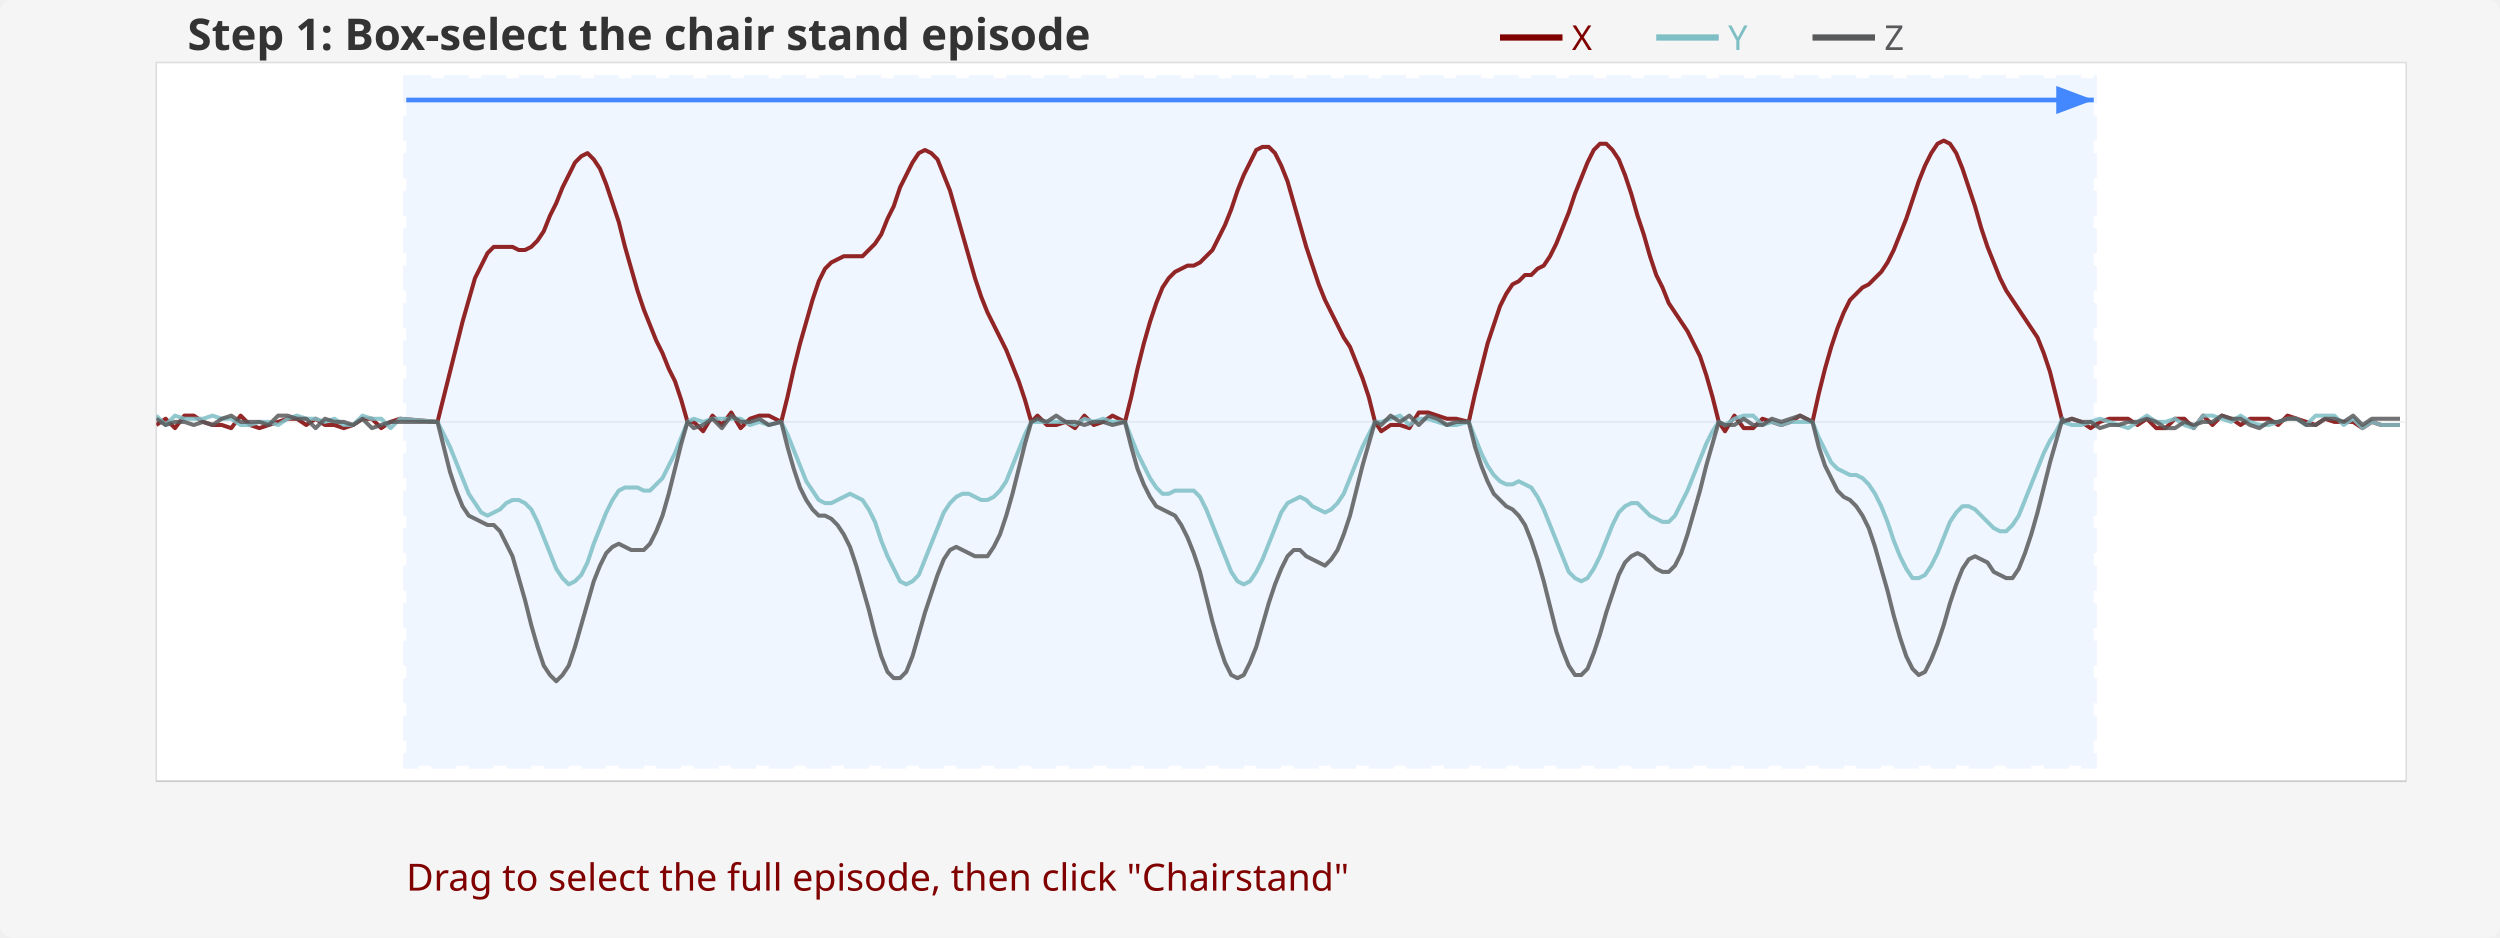
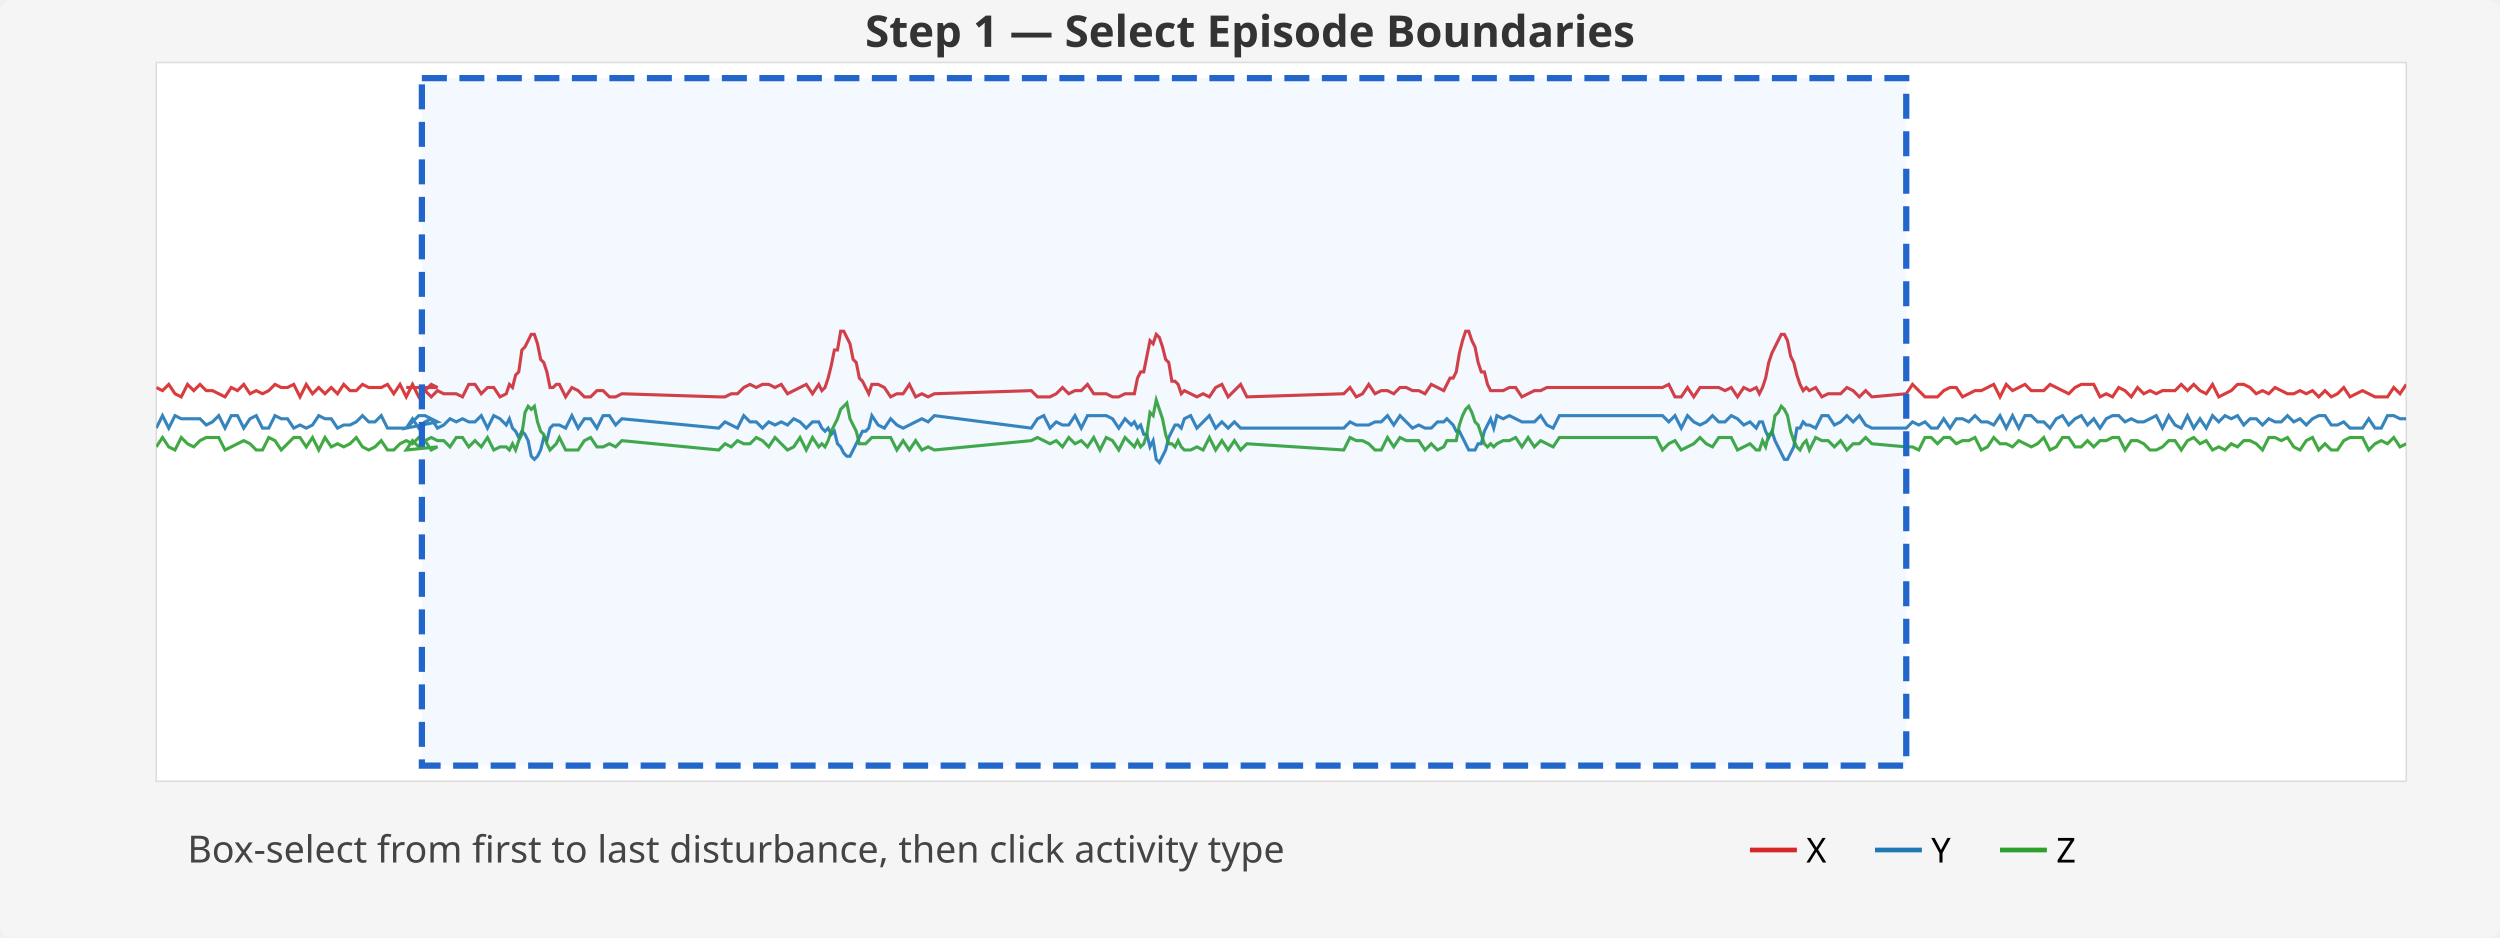
<svg xmlns="http://www.w3.org/2000/svg" width="800" height="300" viewBox="0 0 800 300">
  <style>
    .title { font: bold 14px sans-serif; fill: #333; }
-     .instruction { font: 12px sans-serif; fill: #800000; }
    .legend-text { font: 11px sans-serif; }
+     .instruction { font: 12px sans-serif; fill: #444; }
  </style>
  <defs>
-     <clipPath id="s1-plot">
+     <clipPath id="s1-clip">
      <rect x="50" y="20" width="720" height="230" />
    </clipPath>
  </defs>
  <rect width="800" height="300" fill="#f5f5f5" rx="4" />
  <rect x="50" y="20" width="720" height="230" fill="white" stroke="#ddd" stroke-width="0.5" />
-   <text x="60" y="16" class="title">Step 1: Box-select the chair stand episode</text>
-   <line x1="480" y1="12" x2="500" y2="12" stroke="#800000" stroke-width="2" />
-   <text x="503" y="16" class="legend-text" fill="#800000">X</text>
-   <line x1="530" y1="12" x2="550" y2="12" stroke="#7EBEC5" stroke-width="2" />
-   <text x="553" y="16" class="legend-text" fill="#7EBEC5">Y</text>
-   <line x1="580" y1="12" x2="600" y2="12" stroke="#58595b" stroke-width="2" />
-   <text x="603" y="16" class="legend-text" fill="#58595b">Z</text>
-   <line x1="50" y1="135" x2="770" y2="135" stroke="#eee" stroke-width="0.5" />
-   <rect x="130" y="25" width="540" height="220" fill="#4488ff" opacity="0.08" stroke="#4488ff" stroke-width="2" stroke-dasharray="8,4" />
-   <line x1="130" y1="32" x2="670" y2="32" stroke="#4488ff" stroke-width="1.5" marker-end="url(#arrowhead)" />
-   <defs>
-     <marker id="arrowhead" markerWidth="8" markerHeight="6" refX="8" refY="3" orient="auto">
-       <path d="M0,0 L8,3 L0,6 Z" fill="#4488ff" />
-     </marker>
-   </defs>
-   <g clip-path="url(#s1-plot)">
-     <polyline fill="none" stroke="#800000" stroke-width="1.3" opacity="0.85" stroke-linejoin="round" points="50,136 53,134 56,137 59,133 62,133 65,135 68,136 71,136 74,137 77,133 80,136 83,137 86,136 89,135 92,134 95,134 98,136 101,134 104,136 107,136 110,137 113,136 116,134 119,134 122,137 125,135 128,134 140,135 142,127 144,119 146,111 148,103 150,96 152,89 154,85 156,81 158,79 160,79 162,79 164,79 166,80 168,80 170,79 172,77 174,74 176,69 178,65 180,60 182,56 184,52 186,50 188,49 190,51 192,54 194,59 196,65 198,71 200,79 202,86 204,93 206,99 208,104 210,109 212,113 214,118 216,122 218,128 220,135 222,135 225,138 228,133 231,136 234,132 237,137 240,134 243,133 246,133 250,135 252,127 254,118 256,110 258,103 260,96 262,90 264,86 266,84 268,83 270,82 272,82 274,82 276,82 278,80 280,78 282,75 284,70 286,66 288,60 290,56 292,52 294,49 296,48 298,49 300,51 302,56 304,61 306,68 308,75 310,82 312,89 314,95 316,100 318,104 320,108 322,112 324,117 326,122 328,128 330,135 332,133 335,136 338,136 341,135 344,137 347,133 350,136 353,135 356,133 360,135 362,127 364,118 366,110 368,103 370,97 372,92 374,89 376,87 378,86 380,85 382,85 384,84 386,82 388,80 390,76 392,72 394,67 396,61 398,56 400,52 402,48 404,47 406,47 408,49 410,53 412,58 414,65 416,72 418,79 420,85 422,91 424,96 426,100 428,104 430,108 432,111 434,116 436,121 438,127 440,135 442,138 445,136 448,136 451,137 454,132 457,132 460,133 463,134 466,134 470,135 472,126 474,118 476,110 478,104 480,98 482,94 484,91 486,90 488,88 490,88 492,86 494,85 496,82 498,78 500,73 502,68 504,62 506,57 508,52 510,48 512,46 514,46 516,48 518,51 520,56 522,62 524,69 526,75 528,82 530,88 532,92 534,97 536,100 538,103 540,106 542,110 544,114 546,120 548,127 550,135 552,138 555,133 558,137 561,137 564,134 567,135 570,136 573,135 576,133 580,135 582,126 584,118 586,111 588,105 590,100 592,96 594,94 596,92 598,91 600,89 602,87 604,84 606,80 608,75 610,70 612,64 614,58 616,53 618,49 620,46 622,45 624,46 626,49 628,54 630,60 632,66 634,73 636,79 638,84 640,89 642,93 644,96 646,99 648,102 650,105 652,108 654,113 656,119 658,127 660,135 660,135 663,134 666,135 669,137 672,135 675,134 678,134 681,134 684,136 687,134 690,137 693,137 696,134 699,134 702,137 705,133 708,136 711,133 714,134 717,136 720,134 723,134 726,134 729,136 732,133 735,134 738,135 741,136 744,134 747,135 750,135 753,135 756,137 759,135 762,136 765,136 768,136" />
-     <polyline fill="none" stroke="#7EBEC5" stroke-width="1.3" opacity="0.85" stroke-linejoin="round" points="50,133 53,136 56,133 59,134 62,134 65,134 68,133 71,134 74,134 77,136 80,136 83,135 86,135 89,136 92,134 95,133 98,134 101,134 104,135 107,134 110,136 113,136 116,133 119,134 122,134 125,137 128,134 140,135 142,139 144,143 146,148 148,153 150,158 152,161 154,164 156,165 158,164 160,163 162,161 164,160 166,160 168,161 170,163 172,167 174,172 176,177 178,182 180,185 182,187 184,186 186,184 188,180 190,174 192,169 194,164 196,160 198,157 200,156 202,156 204,156 206,157 208,157 210,155 212,153 214,149 216,145 218,140 220,135 222,134 225,135 228,134 231,134 234,134 237,134 240,136 243,135 246,136 250,135 252,139 254,144 256,149 258,154 260,157 262,160 264,161 266,161 268,160 270,159 272,158 274,159 276,160 278,163 280,167 282,173 284,178 286,182 288,186 290,187 292,186 294,184 296,179 298,174 300,169 302,164 304,161 306,159 308,158 310,158 312,159 314,160 316,160 318,159 320,157 322,154 324,149 326,144 328,139 330,135 332,135 335,135 338,135 341,135 344,136 347,134 350,135 353,134 356,135 360,135 362,140 364,145 366,149 368,153 370,156 372,158 374,158 376,157 378,157 380,157 382,157 384,159 386,163 388,168 390,173 392,178 394,183 396,186 398,187 400,186 402,183 404,179 406,174 408,169 410,164 412,161 414,160 416,159 418,160 420,162 422,163 424,164 426,163 428,161 430,158 432,153 434,148 436,143 438,139 440,135 442,135 445,134 448,133 451,136 454,134 457,134 460,135 463,136 466,136 470,135 472,140 474,145 476,149 478,152 480,154 482,155 484,155 486,154 488,155 490,156 492,159 494,163 496,168 498,173 500,178 502,183 504,185 506,186 508,185 510,182 512,178 514,173 516,168 518,164 520,162 522,161 524,161 526,163 528,165 530,166 532,167 534,167 536,165 538,161 540,157 542,152 544,147 546,142 548,138 550,135 552,136 555,134 558,133 561,133 564,136 567,135 570,136 573,135 576,135 580,135 582,140 584,144 586,148 588,150 590,151 592,152 594,152 596,153 598,155 600,158 602,162 604,167 606,173 608,178 610,182 612,185 614,185 616,184 618,181 620,177 622,172 624,167 626,164 628,162 630,162 632,163 634,165 636,167 638,169 640,170 642,170 644,168 646,165 648,160 650,155 652,150 654,145 656,141 658,138 660,134 660,135 663,136 666,136 669,135 672,134 675,135 678,136 681,137 684,135 687,133 690,135 693,135 696,134 699,136 702,137 705,133 708,133 711,134 714,135 717,133 720,135 723,136 726,136 729,135 732,134 735,134 738,136 741,133 744,133 747,133 750,136 753,134 756,137 759,135 762,136 765,136 768,136" />
-     <polyline fill="none" stroke="#58595b" stroke-width="1.3" opacity="0.85" stroke-linejoin="round" points="50,134 53,136 56,135 59,135 62,136 65,135 68,136 71,134 74,133 77,135 80,135 83,135 86,136 89,133 92,133 95,134 98,134 101,137 104,134 107,135 110,135 113,136 116,134 119,137 122,136 125,135 128,135 140,135 142,143 144,151 146,157 148,162 150,165 152,166 154,167 156,168 158,168 160,170 162,174 164,178 166,185 168,192 170,200 172,207 174,213 176,216 178,218 180,216 182,213 184,207 186,200 188,193 190,186 192,181 194,177 196,175 198,174 200,175 202,176 204,176 206,176 208,174 210,170 212,165 214,158 216,150 218,142 220,135 222,137 225,136 228,134 231,137 234,133 237,135 240,135 243,134 246,136 250,135 252,143 254,150 256,156 258,160 260,163 262,165 264,165 266,166 268,168 270,171 272,175 274,181 276,188 278,195 280,203 282,210 284,215 286,217 288,217 290,215 292,210 294,203 296,196 298,190 300,184 302,179 304,176 306,175 308,176 310,177 312,178 314,178 316,178 318,175 320,171 322,165 324,158 326,150 328,142 330,135 332,134 335,135 338,133 341,135 344,135 347,136 350,135 353,135 356,136 360,135 362,143 364,150 366,155 368,159 370,162 372,163 374,164 376,165 378,168 380,172 382,177 384,183 386,191 388,199 390,206 392,212 394,216 396,217 398,216 400,212 402,207 404,200 406,193 408,187 410,182 412,178 414,176 416,176 418,178 420,179 422,180 424,181 426,179 428,176 430,171 432,165 434,157 436,149 438,142 440,135 442,136 445,133 448,135 451,133 454,136 457,133 460,134 463,136 466,135 470,135 472,143 474,149 476,154 478,158 480,160 482,162 484,163 486,165 488,168 490,173 492,179 494,186 496,194 498,202 500,208 502,213 504,216 506,216 508,214 510,209 512,203 514,196 516,190 518,184 520,180 522,178 524,177 526,178 528,180 530,182 532,183 534,183 536,181 538,177 540,171 542,164 544,157 546,149 548,142 550,135 552,136 555,136 558,134 561,136 564,136 567,134 570,135 573,134 576,133 580,135 582,143 584,149 586,153 588,157 590,159 592,160 594,162 596,165 598,169 600,175 602,182 604,189 606,197 608,204 610,210 612,214 614,216 616,215 618,211 620,206 622,200 624,193 626,187 628,182 630,179 632,178 634,179 636,180 638,183 640,184 642,185 644,185 646,182 648,177 650,171 652,164 654,156 656,148 658,141 660,134 660,135 663,134 666,135 669,135 672,137 675,136 678,136 681,135 684,135 687,134 690,135 693,137 696,137 699,135 702,136 705,135 708,135 711,133 714,134 717,134 720,136 723,137 726,135 729,135 732,134 735,134 738,136 741,136 744,134 747,134 750,135 753,133 756,136 759,134 762,134 765,134 768,134" />
-   </g>
-   <line x1="50" y1="250" x2="770" y2="250" stroke="#ccc" stroke-width="0.5" />
-   <text x="130" y="285" class="instruction">Drag to select the full episode, then click "Chairstand"</text>
+   <text x="400" y="15" text-anchor="middle" class="title">Step 1 — Select Episode Boundaries</text>
+   <line x1="560" y1="272" x2="575" y2="272" stroke="#d62728" stroke-width="1.5" />
+   <text x="578" y="276" class="legend-text">X</text>
+   <line x1="600" y1="272" x2="615" y2="272" stroke="#1f77b4" stroke-width="1.5" />
+   <text x="618" y="276" class="legend-text">Y</text>
+   <line x1="640" y1="272" x2="655" y2="272" stroke="#2ca02c" stroke-width="1.5" />
+   <text x="658" y="276" class="legend-text">Z</text>
+   <polyline clip-path="url(#s1-clip)" fill="none" stroke="#d62728" stroke-width="1" opacity="0.9" points="50,124 52,125 54,123 56,126 58,127 60,123 62,125 64,123 66,125 68,125 70,126 72,127 74,124 76,125 78,123 80,126 82,125 84,126 86,125 88,123 90,124 92,124 94,123 96,127 98,123 100,126 102,124 104,126 106,124 108,126 110,123 112,125 114,125 116,123 118,124 120,124 122,124 124,123 126,126 128,123 130,127 132,123 134,127 136,125 138,123 140,124 130,124 132,124 134,124 136,125 138,127 140,125 142,126 144,126 146,126 148,127 150,123 152,123 154,126 156,124 158,124 160,127 162,126 163,123 164,124 165,120 166,119 167,112 168,111 169,109 170,107 171,107 172,110 173,115 174,116 175,119 176,124 177,124 178,123 179,123 181,127 183,124 185,125 187,127 189,127 191,125 193,125 195,127 197,127 199,126 230,127 232,127 234,126 236,126 238,124 240,123 242,124 244,123 246,123 248,124 250,123 252,126 254,125 256,124 258,123 260,126 262,123 263,125 264,124 265,121 266,117 267,112 268,112 269,106 270,106 271,108 272,110 273,115 274,116 275,121 276,122 277,124 278,126 279,123 281,123 283,124 285,127 287,126 289,126 291,123 293,127 295,126 297,127 299,126 330,125 332,127 334,127 336,127 338,126 340,124 342,126 344,125 346,125 348,123 350,126 352,126 354,126 356,127 358,127 360,126 362,126 363,126 364,121 365,119 366,119 367,114 368,109 369,110 370,107 371,108 372,111 373,115 374,116 375,122 376,122 377,123 378,126 379,125 381,126 383,127 385,126 387,127 389,124 391,123 393,127 395,125 397,123 399,127 430,126 432,124 434,127 436,126 438,123 440,126 442,125 444,125 446,126 448,124 450,124 452,125 454,125 456,126 458,123 460,124 462,125 463,123 464,121 465,121 466,119 467,113 468,109 469,106 470,106 471,109 472,111 473,116 474,119 475,119 476,123 477,125 478,125 479,125 481,125 483,124 485,124 487,127 489,126 491,125 493,125 495,124 497,124 499,124 530,124 532,124 534,123 536,127 538,127 540,124 542,127 544,124 546,124 548,124 550,124 552,125 554,124 556,127 558,124 560,125 562,124 563,126 564,124 565,121 566,116 567,113 568,111 569,109 570,107 571,107 572,109 573,114 574,116 575,120 576,123 577,125 578,124 579,125 581,124 583,127 585,126 587,126 589,126 591,124 593,125 595,127 597,125 599,127 610,126 612,123 614,125 616,127 618,127 620,127 622,125 624,124 626,124 628,127 630,126 632,125 634,125 636,124 638,123 640,127 642,123 644,125 646,124 648,123 650,125 652,125 654,125 656,123 658,124 660,125 662,126 664,124 666,123 668,123 670,123 672,127 674,126 676,127 678,124 680,125 682,127 684,124 686,126 688,125 690,126 692,125 694,125 696,125 698,123 700,125 702,123 704,125 706,126 708,123 710,127 712,126 714,125 716,123 718,123 720,124 722,126 724,125 726,126 728,124 730,125 732,126 734,126 736,125 738,126 740,125 742,127 744,125 746,127 748,126 750,124 752,127 754,126 756,125 758,126 760,127 762,127 764,127 766,124 768,126 770,123" />
+   <polyline clip-path="url(#s1-clip)" fill="none" stroke="#1f77b4" stroke-width="1" opacity="0.9" points="50,137 52,133 54,137 56,133 58,134 60,134 62,134 64,134 66,136 68,135 70,133 72,137 74,133 76,133 78,137 80,134 82,133 84,137 86,137 88,133 90,134 92,134 94,137 96,136 98,137 100,136 102,133 104,134 106,134 108,137 110,136 112,136 114,135 116,133 118,135 120,135 122,133 124,137 126,137 128,137 130,137 132,134 134,137 136,135 138,134 140,135 130,137 132,135 134,133 136,133 138,134 140,137 142,136 144,134 146,135 148,134 150,135 152,135 154,133 156,137 158,133 160,134 162,136 163,134 164,137 165,138 166,140 167,138 168,139 169,141 170,146 171,147 172,146 173,144 174,140 175,141 176,137 177,136 178,136 179,136 181,137 183,133 185,137 187,134 189,134 191,137 193,133 195,133 197,136 199,134 230,137 232,135 234,136 236,137 238,133 240,135 242,135 244,137 246,135 248,136 250,135 252,136 254,134 256,135 258,137 260,135 262,135 263,137 264,138 265,137 266,139 267,138 268,142 269,143 270,145 271,146 272,146 273,144 274,142 275,140 276,138 277,138 278,137 279,133 281,136 283,137 285,134 287,136 289,137 291,136 293,135 295,134 297,135 299,133 330,137 332,134 334,133 336,137 338,135 340,136 342,136 344,133 346,137 348,133 350,133 352,133 354,133 356,134 358,137 360,134 362,136 363,135 364,137 365,136 366,139 367,139 368,143 369,141 370,147 371,148 372,146 373,144 374,140 375,138 376,136 377,136 378,137 379,134 381,133 383,137 385,135 387,133 389,137 391,135 393,137 395,135 397,137 399,137 430,137 432,135 434,136 436,136 438,136 440,135 442,135 444,133 446,136 448,133 450,135 452,137 454,136 456,137 458,137 460,135 462,135 463,134 464,135 465,136 466,138 467,138 468,140 469,142 470,144 471,144 472,144 473,142 474,142 475,138 476,136 477,134 478,137 479,133 481,134 483,133 485,134 487,135 489,135 491,135 493,133 495,136 497,137 499,133 530,133 532,133 534,135 536,133 538,137 540,133 542,135 544,136 546,135 548,133 550,135 552,135 554,133 556,134 558,136 560,135 562,137 563,135 564,135 565,138 566,140 567,138 568,141 569,143 570,145 571,147 572,147 573,145 574,143 575,137 576,137 577,135 578,136 579,136 581,137 583,133 585,133 587,136 589,135 591,133 593,135 595,133 597,136 599,137 610,137 612,135 614,136 616,135 618,137 620,137 622,134 624,137 626,134 628,134 630,135 632,133 634,135 636,135 638,136 640,133 642,137 644,133 646,137 648,133 650,133 652,135 654,135 656,137 658,134 660,133 662,136 664,134 666,133 668,136 670,134 672,137 674,134 676,133 678,133 680,135 682,134 684,135 686,135 688,134 690,133 692,137 694,133 696,136 698,137 700,133 702,137 704,134 706,137 708,133 710,135 712,133 714,134 716,133 718,136 720,134 722,134 724,136 726,134 728,135 730,135 732,133 734,135 736,134 738,136 740,134 742,133 744,133 746,136 748,136 750,135 752,137 754,137 756,137 758,134 760,137 762,137 764,133 766,133 768,134 770,134" />
+   <polyline clip-path="url(#s1-clip)" fill="none" stroke="#2ca02c" stroke-width="1" opacity="0.9" points="50,143 52,140 54,143 56,144 58,140 60,142 62,143 64,141 66,140 68,140 70,140 72,144 74,143 76,142 78,141 80,142 82,144 84,144 86,140 88,141 90,144 92,142 94,140 96,140 98,143 100,140 102,144 104,140 106,143 108,142 110,143 112,142 114,140 116,143 118,144 120,143 122,141 124,144 126,144 128,142 130,141 132,142 134,140 136,141 138,144 140,143 130,144 132,141 134,143 136,141 138,140 140,141 142,141 144,143 146,140 148,140 150,143 152,141 154,143 156,140 158,144 160,143 162,143 163,144 164,142 165,144 166,141 167,139 168,132 169,130 170,131 171,130 172,135 173,138 174,139 175,142 176,144 177,143 178,142 179,140 181,144 183,144 185,144 187,141 189,140 191,143 193,143 195,142 197,143 199,141 230,144 232,142 234,143 236,141 238,142 240,142 242,140 244,141 246,143 248,140 250,142 252,144 254,143 256,140 258,144 260,140 262,143 263,142 264,143 265,141 266,138 267,136 268,134 269,131 270,130 271,129 272,134 273,136 274,138 275,142 276,142 277,142 278,141 279,140 281,140 283,140 285,140 287,144 289,141 291,144 293,141 295,144 297,143 299,144 330,141 332,140 334,141 336,142 338,141 340,143 342,140 344,142 346,141 348,143 350,140 352,144 354,140 356,141 358,144 360,140 362,142 363,143 364,141 365,143 366,142 367,139 368,132 369,133 370,128 371,131 372,134 373,139 374,142 375,142 376,143 377,141 378,143 379,144 381,144 383,143 385,144 387,140 389,144 391,141 393,144 395,141 397,144 399,142 430,144 432,140 434,141 436,141 438,142 440,144 442,144 444,140 446,143 448,140 450,141 452,141 454,141 456,144 458,142 460,144 462,143 463,141 464,141 465,141 466,141 467,136 468,133 469,131 470,130 471,132 472,135 473,136 474,139 475,142 476,143 477,142 478,143 479,142 481,141 483,141 485,140 487,143 489,140 491,143 493,141 495,142 497,143 499,140 530,140 532,144 534,142 536,141 538,144 540,143 542,142 544,140 546,142 548,143 550,140 552,140 554,140 556,144 558,143 560,142 562,144 563,144 564,141 565,143 566,139 567,139 568,133 569,132 570,130 571,131 572,133 573,138 574,141 575,143 576,144 577,142 578,141 579,144 581,140 583,141 585,141 587,143 589,141 591,144 593,142 595,142 597,140 599,142 610,143 612,143 614,144 616,140 618,140 620,142 622,140 624,140 626,142 628,141 630,141 632,140 634,144 636,143 638,140 640,142 642,142 644,143 646,141 648,142 650,143 652,142 654,140 656,144 658,143 660,140 662,140 664,143 666,143 668,141 670,143 672,141 674,141 676,140 678,140 680,144 682,141 684,141 686,142 688,144 690,144 692,143 694,141 696,141 698,144 700,141 702,140 704,142 706,141 708,144 710,143 712,144 714,142 716,143 718,141 720,141 722,142 724,144 726,140 728,140 730,141 732,140 734,143 736,144 738,141 740,140 742,144 744,142 746,144 748,144 750,141 752,140 754,140 756,140 758,144 760,142 762,141 764,142 766,140 768,143 770,142" />
+   <rect x="135" y="25" width="475" height="220" fill="#4488ff" fill-opacity="0.06" stroke="#2266cc" stroke-width="2" stroke-dasharray="8,4" />
+   <text x="60" y="276" class="instruction">Box-select from first to last disturbance, then click activity type</text>
</svg>
